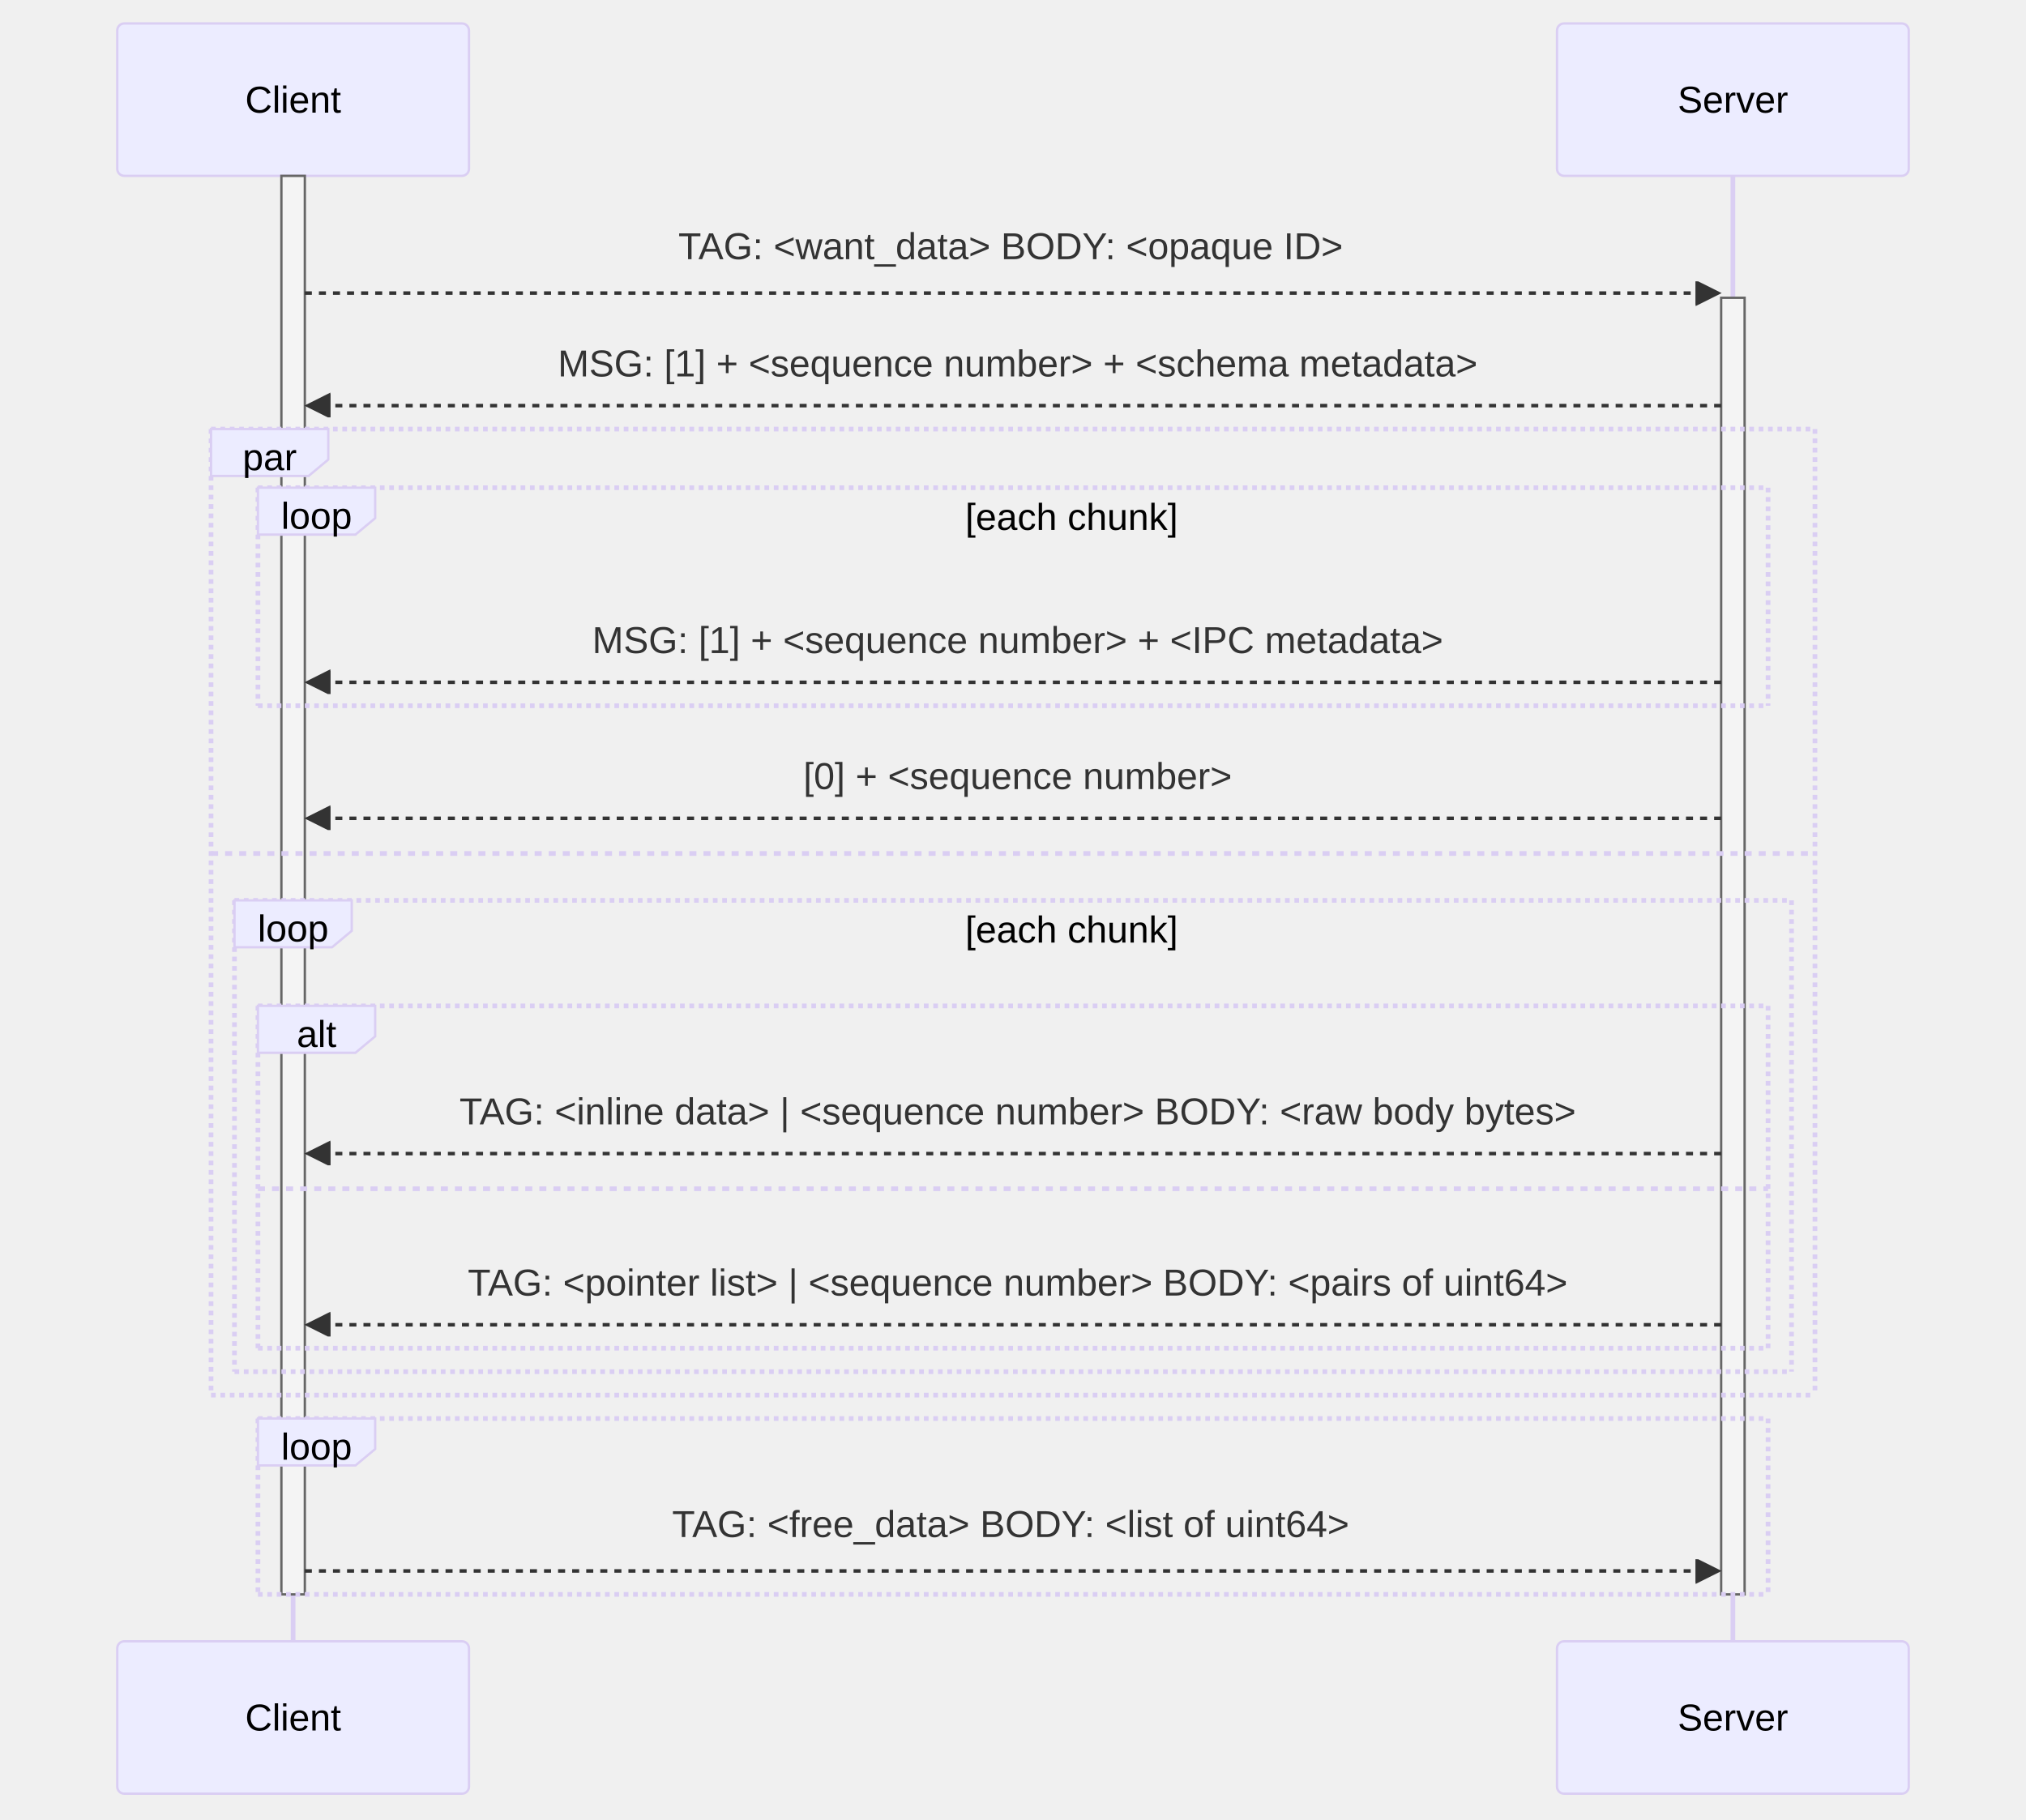
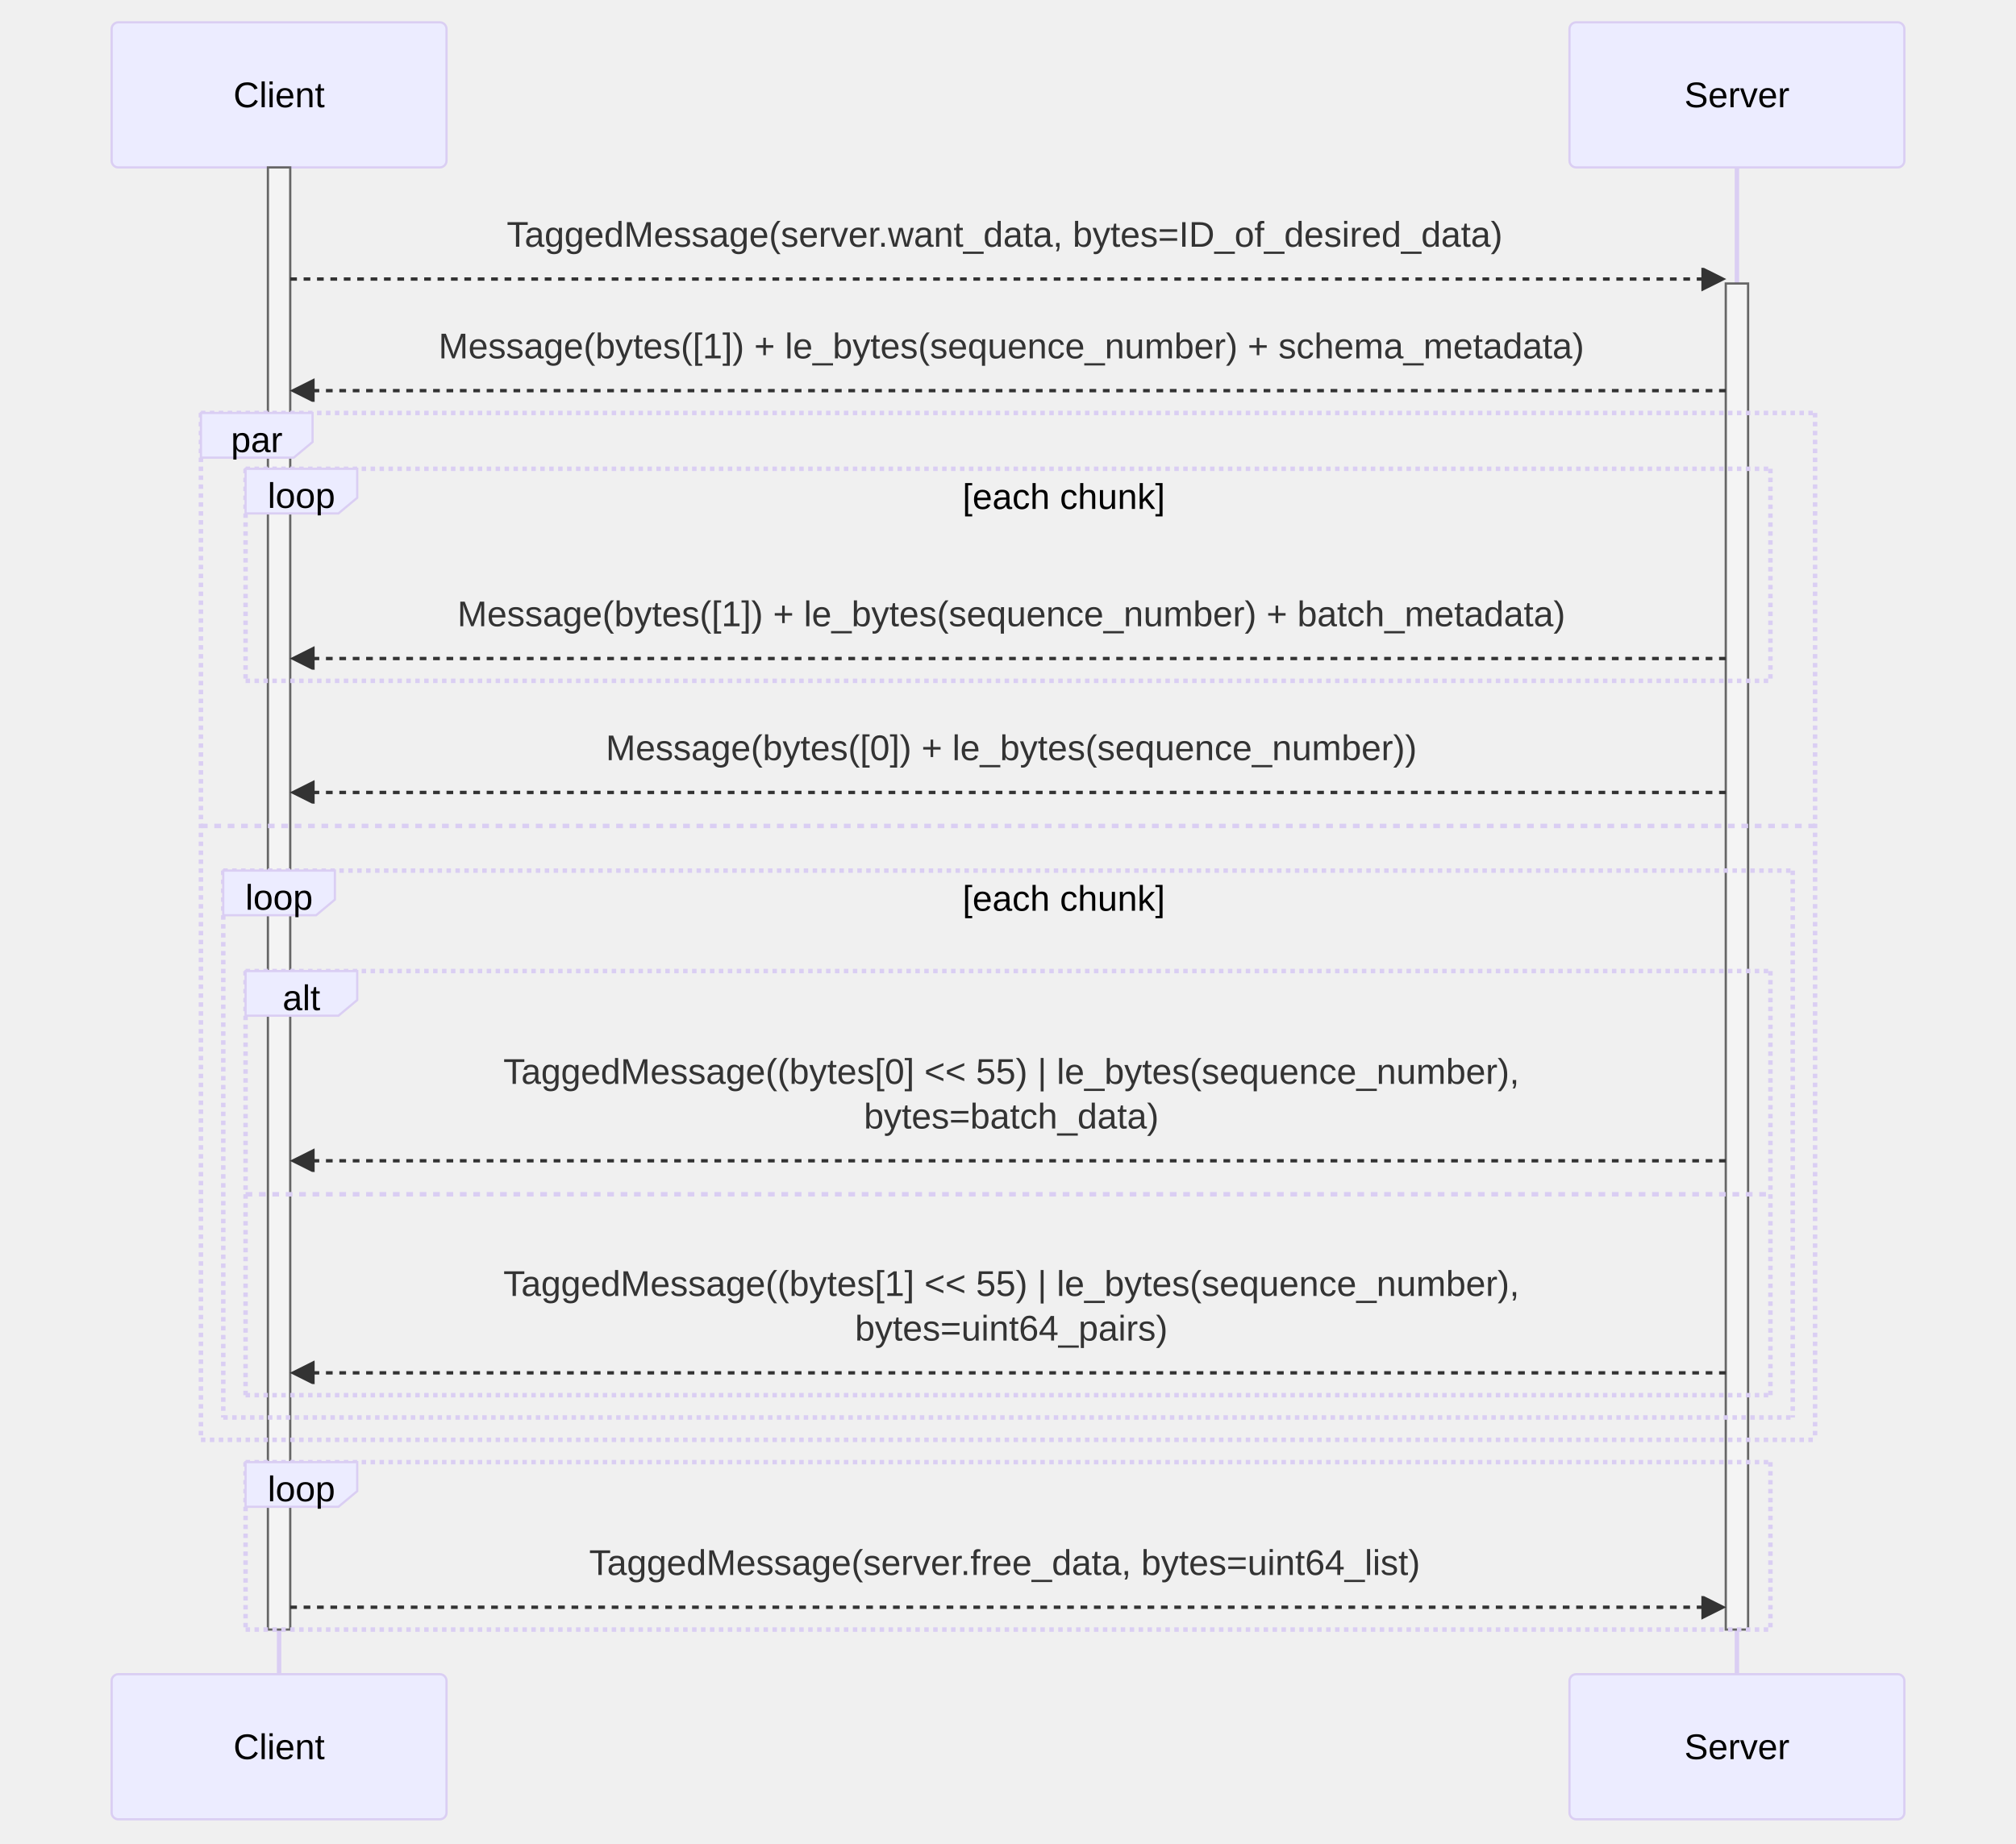
- <svg xmlns="http://www.w3.org/2000/svg" aria-roledescription="sequence" role="graphics-document document" viewBox="-50 -10 864 776" style="max-width: 864px; background-color: white;" width="100%" id="my-svg">
+ <svg xmlns="http://www.w3.org/2000/svg" aria-roledescription="sequence" role="graphics-document document" viewBox="-50 -10 903 826" style="max-width: 903px; background-color: white;" width="100%" id="my-svg">
  <g>
-     <rect class="actor actor-bottom" ry="3" rx="3" height="65" width="150" stroke="#666" fill="#eaeaea" y="690" x="614" />
-     <text style="text-anchor: middle; font-size: 16px; font-weight: 400;" class="actor" alignment-baseline="central" dominant-baseline="central" y="722.5" x="689">
-       <tspan dy="0" x="689">Server</tspan>
+     <rect class="actor actor-bottom" ry="3" rx="3" height="65" width="150" stroke="#666" fill="#eaeaea" y="740" x="653" />
+     <text style="text-anchor: middle; font-size: 16px; font-weight: 400;" class="actor" alignment-baseline="central" dominant-baseline="central" y="772.5" x="728">
+       <tspan dy="0" x="728">Server</tspan>
    </text>
  </g>
  <g>
-     <rect class="actor actor-bottom" ry="3" rx="3" height="65" width="150" stroke="#666" fill="#eaeaea" y="690" x="0" />
-     <text style="text-anchor: middle; font-size: 16px; font-weight: 400;" class="actor" alignment-baseline="central" dominant-baseline="central" y="722.5" x="75">
+     <rect class="actor actor-bottom" ry="3" rx="3" height="65" width="150" stroke="#666" fill="#eaeaea" y="740" x="0" />
+     <text style="text-anchor: middle; font-size: 16px; font-weight: 400;" class="actor" alignment-baseline="central" dominant-baseline="central" y="772.5" x="75">
      <tspan dy="0" x="75">Client</tspan>
    </text>
  </g>
  <g>
-     <line stroke="#999" stroke-width="0.5px" class="200" y2="690" x2="689" y1="5" x1="689" id="actor1" />
+     <line stroke="#999" stroke-width="0.5px" class="200" y2="740" x2="728" y1="5" x1="728" id="actor1" />
    <g id="root-1">
-       <rect class="actor actor-top" ry="3" rx="3" height="65" width="150" stroke="#666" fill="#eaeaea" y="0" x="614" />
-       <text style="text-anchor: middle; font-size: 16px; font-weight: 400;" class="actor" alignment-baseline="central" dominant-baseline="central" y="32.5" x="689">
-         <tspan dy="0" x="689">Server</tspan>
+       <rect class="actor actor-top" ry="3" rx="3" height="65" width="150" stroke="#666" fill="#eaeaea" y="0" x="653" />
+       <text style="text-anchor: middle; font-size: 16px; font-weight: 400;" class="actor" alignment-baseline="central" dominant-baseline="central" y="32.5" x="728">
+         <tspan dy="0" x="728">Server</tspan>
      </text>
    </g>
  </g>
  <g>
-     <line stroke="#999" stroke-width="0.5px" class="200" y2="690" x2="75" y1="5" x1="75" id="actor0" />
+     <line stroke="#999" stroke-width="0.5px" class="200" y2="740" x2="75" y1="5" x1="75" id="actor0" />
    <g id="root-0">
      <rect class="actor actor-top" ry="3" rx="3" height="65" width="150" stroke="#666" fill="#eaeaea" y="0" x="0" />
      <text style="text-anchor: middle; font-size: 16px; font-weight: 400;" class="actor" alignment-baseline="central" dominant-baseline="central" y="32.5" x="75">
        <tspan dy="0" x="75">Client</tspan>
      </text>
    </g>
  </g>
  <style>#my-svg{font-family:"trebuchet ms",verdana,arial,sans-serif;font-size:16px;fill:#333;}#my-svg .error-icon{fill:#552222;}#my-svg .error-text{fill:#552222;stroke:#552222;}#my-svg .edge-thickness-normal{stroke-width:2px;}#my-svg .edge-thickness-thick{stroke-width:3.5px;}#my-svg .edge-pattern-solid{stroke-dasharray:0;}#my-svg .edge-pattern-dashed{stroke-dasharray:3;}#my-svg .edge-pattern-dotted{stroke-dasharray:2;}#my-svg .marker{fill:#333333;stroke:#333333;}#my-svg .marker.cross{stroke:#333333;}#my-svg svg{font-family:"trebuchet ms",verdana,arial,sans-serif;font-size:16px;}#my-svg .actor{stroke:hsl(259.626, 59.777%, 87.902%);fill:#ECECFF;}#my-svg text.actor&gt;tspan{fill:black;stroke:none;}#my-svg .actor-line{stroke:grey;}#my-svg .messageLine0{stroke-width:1.5;stroke-dasharray:none;stroke:#333;}#my-svg .messageLine1{stroke-width:1.5;stroke-dasharray:2,2;stroke:#333;}#my-svg #arrowhead path{fill:#333;stroke:#333;}#my-svg .sequenceNumber{fill:white;}#my-svg #sequencenumber{fill:#333;}#my-svg #crosshead path{fill:#333;stroke:#333;}#my-svg .messageText{fill:#333;stroke:none;}#my-svg .labelBox{stroke:hsl(259.626, 59.777%, 87.902%);fill:#ECECFF;}#my-svg .labelText,#my-svg .labelText&gt;tspan{fill:black;stroke:none;}#my-svg .loopText,#my-svg .loopText&gt;tspan{fill:black;stroke:none;}#my-svg .loopLine{stroke-width:2px;stroke-dasharray:2,2;stroke:hsl(259.626, 59.777%, 87.902%);fill:hsl(259.626, 59.777%, 87.902%);}#my-svg .note{stroke:#aaaa33;fill:#fff5ad;}#my-svg .noteText,#my-svg .noteText&gt;tspan{fill:black;stroke:none;}#my-svg .activation0{fill:#f4f4f4;stroke:#666;}#my-svg .activation1{fill:#f4f4f4;stroke:#666;}#my-svg .activation2{fill:#f4f4f4;stroke:#666;}#my-svg .actorPopupMenu{position:absolute;}#my-svg .actorPopupMenuPanel{position:absolute;fill:#ECECFF;box-shadow:0px 8px 16px 0px rgba(0,0,0,0.2);filter:drop-shadow(3px 5px 2px rgb(0 0 0 / 0.4));}#my-svg .actor-man line{stroke:hsl(259.626, 59.777%, 87.902%);fill:#ECECFF;}#my-svg .actor-man circle,#my-svg line{stroke:hsl(259.626, 59.777%, 87.902%);fill:#ECECFF;stroke-width:2px;}#my-svg :root{--mermaid-font-family:"trebuchet ms",verdana,arial,sans-serif;}</style>
  <g />
  <defs>
    <symbol height="24" width="24" id="computer">
      <path d="M2 2v13h20v-13h-20zm18 11h-16v-9h16v9zm-10.228 6l.466-1h3.524l.467 1h-4.457zm14.228 3h-24l2-6h2.104l-1.33 4h18.45l-1.297-4h2.073l2 6zm-5-10h-14v-7h14v7z" transform="scale(.5)" />
    </symbol>
  </defs>
  <defs>
    <symbol clip-rule="evenodd" fill-rule="evenodd" id="database">
      <path d="M12.258.001l.256.004.255.005.253.008.251.01.249.012.247.015.246.016.242.019.241.02.239.023.236.024.233.027.231.028.229.031.225.032.223.034.22.036.217.038.214.04.211.041.208.043.205.045.201.046.198.048.194.05.191.051.187.053.183.054.18.056.175.057.172.059.168.06.163.061.16.063.155.064.15.066.074.033.073.033.071.034.07.034.069.035.068.035.067.035.066.035.064.036.064.036.062.036.06.036.06.037.058.037.058.037.055.038.055.038.053.038.052.038.051.039.05.039.048.039.047.039.045.04.044.04.043.04.041.04.04.041.039.041.037.041.036.041.034.041.033.042.032.042.03.042.029.042.027.042.026.043.024.043.023.043.021.043.02.043.018.044.017.043.015.044.013.044.012.044.011.045.009.044.007.045.006.045.004.045.002.045.001.045v17l-.001.045-.002.045-.004.045-.006.045-.007.045-.009.044-.011.045-.012.044-.013.044-.015.044-.017.043-.018.044-.02.043-.021.043-.023.043-.024.043-.026.043-.027.042-.029.042-.03.042-.032.042-.033.042-.034.041-.036.041-.037.041-.039.041-.04.041-.041.04-.043.04-.044.04-.045.04-.047.039-.048.039-.05.039-.051.039-.052.038-.053.038-.055.038-.055.038-.058.037-.058.037-.06.037-.06.036-.062.036-.064.036-.064.036-.066.035-.067.035-.068.035-.069.035-.07.034-.071.034-.073.033-.074.033-.15.066-.155.064-.16.063-.163.061-.168.06-.172.059-.175.057-.18.056-.183.054-.187.053-.191.051-.194.05-.198.048-.201.046-.205.045-.208.043-.211.041-.214.04-.217.038-.22.036-.223.034-.225.032-.229.031-.231.028-.233.027-.236.024-.239.023-.241.02-.242.019-.246.016-.247.015-.249.012-.251.01-.253.008-.255.005-.256.004-.258.001-.258-.001-.256-.004-.255-.005-.253-.008-.251-.01-.249-.012-.247-.015-.245-.016-.243-.019-.241-.02-.238-.023-.236-.024-.234-.027-.231-.028-.228-.031-.226-.032-.223-.034-.22-.036-.217-.038-.214-.04-.211-.041-.208-.043-.204-.045-.201-.046-.198-.048-.195-.05-.19-.051-.187-.053-.184-.054-.179-.056-.176-.057-.172-.059-.167-.06-.164-.061-.159-.063-.155-.064-.151-.066-.074-.033-.072-.033-.072-.034-.07-.034-.069-.035-.068-.035-.067-.035-.066-.035-.064-.036-.063-.036-.062-.036-.061-.036-.06-.037-.058-.037-.057-.037-.056-.038-.055-.038-.053-.038-.052-.038-.051-.039-.049-.039-.049-.039-.046-.039-.046-.04-.044-.04-.043-.04-.041-.04-.04-.041-.039-.041-.037-.041-.036-.041-.034-.041-.033-.042-.032-.042-.03-.042-.029-.042-.027-.042-.026-.043-.024-.043-.023-.043-.021-.043-.02-.043-.018-.044-.017-.043-.015-.044-.013-.044-.012-.044-.011-.045-.009-.044-.007-.045-.006-.045-.004-.045-.002-.045-.001-.045v-17l.001-.045.002-.045.004-.045.006-.045.007-.045.009-.044.011-.045.012-.044.013-.044.015-.044.017-.043.018-.044.02-.043.021-.043.023-.043.024-.043.026-.043.027-.042.029-.042.03-.042.032-.042.033-.042.034-.041.036-.041.037-.041.039-.041.04-.041.041-.04.043-.04.044-.04.046-.04.046-.039.049-.039.049-.039.051-.039.052-.038.053-.038.055-.038.056-.038.057-.037.058-.037.06-.037.061-.036.062-.036.063-.036.064-.036.066-.035.067-.035.068-.035.069-.035.07-.034.072-.034.072-.033.074-.033.151-.066.155-.064.159-.063.164-.061.167-.06.172-.059.176-.057.179-.056.184-.054.187-.053.19-.051.195-.05.198-.048.201-.046.204-.045.208-.043.211-.041.214-.04.217-.038.22-.036.223-.034.226-.032.228-.031.231-.028.234-.027.236-.024.238-.023.241-.02.243-.019.245-.016.247-.015.249-.012.251-.01.253-.008.255-.005.256-.004.258-.001.258.001zm-9.258 20.499v.01l.001.021.003.021.004.022.005.021.006.022.007.022.009.023.01.022.011.023.012.023.013.023.015.023.016.024.017.023.018.024.019.024.021.024.022.025.023.024.024.025.052.049.056.05.061.051.066.051.07.051.075.051.079.052.084.052.088.052.092.052.097.052.102.051.105.052.11.052.114.051.119.051.123.051.127.05.131.05.135.05.139.048.144.049.147.047.152.047.155.047.16.045.163.045.167.043.171.043.176.041.178.041.183.039.187.039.19.037.194.035.197.035.202.033.204.031.209.03.212.029.216.027.219.025.222.024.226.021.23.02.233.018.236.016.24.015.243.012.246.01.249.008.253.005.256.004.259.001.26-.001.257-.004.254-.005.25-.008.247-.011.244-.012.241-.014.237-.016.233-.018.231-.021.226-.021.224-.024.22-.026.216-.027.212-.028.21-.031.205-.031.202-.034.198-.034.194-.036.191-.037.187-.039.183-.04.179-.04.175-.042.172-.043.168-.044.163-.045.16-.046.155-.046.152-.047.148-.048.143-.049.139-.049.136-.05.131-.05.126-.05.123-.051.118-.052.114-.051.11-.052.106-.052.101-.052.096-.052.092-.052.088-.053.083-.051.079-.052.074-.052.07-.051.065-.051.06-.051.056-.05.051-.05.023-.024.023-.025.021-.024.02-.024.019-.024.018-.024.017-.024.015-.023.014-.024.013-.023.012-.023.01-.023.01-.022.008-.022.006-.022.006-.022.004-.022.004-.021.001-.021.001-.021v-4.127l-.077.055-.08.053-.083.054-.085.053-.087.052-.09.052-.093.051-.095.05-.097.05-.1.049-.102.049-.105.048-.106.047-.109.047-.111.046-.114.045-.115.045-.118.044-.12.043-.122.042-.124.042-.126.041-.128.04-.13.04-.132.038-.134.038-.135.037-.138.037-.139.035-.142.035-.143.034-.144.033-.147.032-.148.031-.15.03-.151.03-.153.029-.154.027-.156.027-.158.026-.159.025-.161.024-.162.023-.163.022-.165.021-.166.02-.167.019-.169.018-.169.017-.171.016-.173.015-.173.014-.175.013-.175.012-.177.011-.178.01-.179.008-.179.008-.181.006-.182.005-.182.004-.184.003-.184.002h-.37l-.184-.002-.184-.003-.182-.004-.182-.005-.181-.006-.179-.008-.179-.008-.178-.01-.176-.011-.176-.012-.175-.013-.173-.014-.172-.015-.171-.016-.17-.017-.169-.018-.167-.019-.166-.02-.165-.021-.163-.022-.162-.023-.161-.024-.159-.025-.157-.026-.156-.027-.155-.027-.153-.029-.151-.03-.15-.03-.148-.031-.146-.032-.145-.033-.143-.034-.141-.035-.14-.035-.137-.037-.136-.037-.134-.038-.132-.038-.13-.04-.128-.04-.126-.041-.124-.042-.122-.042-.12-.044-.117-.043-.116-.045-.113-.045-.112-.046-.109-.047-.106-.047-.105-.048-.102-.049-.1-.049-.097-.05-.095-.05-.093-.052-.09-.051-.087-.052-.085-.053-.083-.054-.08-.054-.077-.054v4.127zm0-5.654v.011l.001.021.003.021.004.021.005.022.006.022.007.022.009.022.01.022.011.023.012.023.013.023.015.024.016.023.017.024.018.024.019.024.021.024.022.024.023.025.024.024.052.05.056.05.061.05.066.051.07.051.075.052.079.051.084.052.088.052.092.052.097.052.102.052.105.052.11.051.114.051.119.052.123.05.127.051.131.05.135.049.139.049.144.048.147.048.152.047.155.046.16.045.163.045.167.044.171.042.176.042.178.04.183.04.187.038.19.037.194.036.197.034.202.033.204.032.209.03.212.028.216.027.219.025.222.024.226.022.23.02.233.018.236.016.24.014.243.012.246.01.249.008.253.006.256.003.259.001.26-.001.257-.003.254-.006.25-.008.247-.01.244-.012.241-.015.237-.016.233-.018.231-.02.226-.022.224-.024.22-.025.216-.027.212-.029.21-.03.205-.032.202-.033.198-.035.194-.036.191-.037.187-.039.183-.039.179-.041.175-.042.172-.043.168-.044.163-.045.16-.045.155-.047.152-.047.148-.048.143-.048.139-.05.136-.049.131-.05.126-.051.123-.051.118-.051.114-.052.11-.052.106-.052.101-.052.096-.052.092-.052.088-.052.083-.052.079-.052.074-.051.07-.052.065-.051.06-.05.056-.051.051-.049.023-.025.023-.024.021-.025.02-.024.019-.024.018-.024.017-.024.015-.023.014-.023.013-.024.012-.022.01-.023.01-.023.008-.022.006-.022.006-.022.004-.021.004-.022.001-.021.001-.021v-4.139l-.077.054-.08.054-.083.054-.085.052-.087.053-.09.051-.093.051-.095.051-.097.05-.1.049-.102.049-.105.048-.106.047-.109.047-.111.046-.114.045-.115.044-.118.044-.12.044-.122.042-.124.042-.126.041-.128.04-.13.039-.132.039-.134.038-.135.037-.138.036-.139.036-.142.035-.143.033-.144.033-.147.033-.148.031-.15.03-.151.03-.153.028-.154.028-.156.027-.158.026-.159.025-.161.024-.162.023-.163.022-.165.021-.166.02-.167.019-.169.018-.169.017-.171.016-.173.015-.173.014-.175.013-.175.012-.177.011-.178.009-.179.009-.179.007-.181.007-.182.005-.182.004-.184.003-.184.002h-.37l-.184-.002-.184-.003-.182-.004-.182-.005-.181-.007-.179-.007-.179-.009-.178-.009-.176-.011-.176-.012-.175-.013-.173-.014-.172-.015-.171-.016-.17-.017-.169-.018-.167-.019-.166-.02-.165-.021-.163-.022-.162-.023-.161-.024-.159-.025-.157-.026-.156-.027-.155-.028-.153-.028-.151-.03-.15-.03-.148-.031-.146-.033-.145-.033-.143-.033-.141-.035-.14-.036-.137-.036-.136-.037-.134-.038-.132-.039-.13-.039-.128-.04-.126-.041-.124-.042-.122-.043-.12-.043-.117-.044-.116-.044-.113-.046-.112-.046-.109-.046-.106-.047-.105-.048-.102-.049-.1-.049-.097-.05-.095-.051-.093-.051-.09-.051-.087-.053-.085-.052-.083-.054-.08-.054-.077-.054v4.139zm0-5.666v.011l.001.02.003.022.004.021.005.022.006.021.007.022.009.023.01.022.011.023.012.023.013.023.015.023.016.024.017.024.018.023.019.024.021.025.022.024.023.024.024.025.052.05.056.05.061.05.066.051.07.051.075.052.079.051.084.052.088.052.092.052.097.052.102.052.105.051.11.052.114.051.119.051.123.051.127.05.131.05.135.05.139.049.144.048.147.048.152.047.155.046.16.045.163.045.167.043.171.043.176.042.178.04.183.04.187.038.19.037.194.036.197.034.202.033.204.032.209.03.212.028.216.027.219.025.222.024.226.021.23.02.233.018.236.017.24.014.243.012.246.01.249.008.253.006.256.003.259.001.26-.001.257-.003.254-.006.25-.008.247-.01.244-.013.241-.014.237-.016.233-.018.231-.02.226-.022.224-.024.22-.025.216-.027.212-.029.21-.03.205-.032.202-.033.198-.035.194-.036.191-.037.187-.039.183-.039.179-.041.175-.042.172-.043.168-.044.163-.045.16-.045.155-.047.152-.047.148-.048.143-.049.139-.049.136-.049.131-.051.126-.05.123-.051.118-.052.114-.051.11-.052.106-.052.101-.052.096-.052.092-.052.088-.052.083-.052.079-.052.074-.052.07-.051.065-.051.06-.051.056-.05.051-.049.023-.025.023-.025.021-.024.02-.024.019-.024.018-.024.017-.024.015-.023.014-.024.013-.023.012-.023.01-.022.01-.023.008-.022.006-.022.006-.022.004-.022.004-.021.001-.021.001-.021v-4.153l-.077.054-.08.054-.083.053-.085.053-.087.053-.09.051-.093.051-.095.051-.097.05-.1.049-.102.048-.105.048-.106.048-.109.046-.111.046-.114.046-.115.044-.118.044-.12.043-.122.043-.124.042-.126.041-.128.04-.13.039-.132.039-.134.038-.135.037-.138.036-.139.036-.142.034-.143.034-.144.033-.147.032-.148.032-.15.03-.151.03-.153.028-.154.028-.156.027-.158.026-.159.024-.161.024-.162.023-.163.023-.165.021-.166.02-.167.019-.169.018-.169.017-.171.016-.173.015-.173.014-.175.013-.175.012-.177.01-.178.01-.179.009-.179.007-.181.006-.182.006-.182.004-.184.003-.184.001-.185.001-.185-.001-.184-.001-.184-.003-.182-.004-.182-.006-.181-.006-.179-.007-.179-.009-.178-.01-.176-.01-.176-.012-.175-.013-.173-.014-.172-.015-.171-.016-.17-.017-.169-.018-.167-.019-.166-.02-.165-.021-.163-.023-.162-.023-.161-.024-.159-.024-.157-.026-.156-.027-.155-.028-.153-.028-.151-.03-.15-.03-.148-.032-.146-.032-.145-.033-.143-.034-.141-.034-.14-.036-.137-.036-.136-.037-.134-.038-.132-.039-.13-.039-.128-.041-.126-.041-.124-.041-.122-.043-.12-.043-.117-.044-.116-.044-.113-.046-.112-.046-.109-.046-.106-.048-.105-.048-.102-.048-.1-.05-.097-.049-.095-.051-.093-.051-.09-.052-.087-.052-.085-.053-.083-.053-.08-.054-.077-.054v4.153zm8.74-8.179l-.257.004-.254.005-.25.008-.247.011-.244.012-.241.014-.237.016-.233.018-.231.021-.226.022-.224.023-.22.026-.216.027-.212.028-.21.031-.205.032-.202.033-.198.034-.194.036-.191.038-.187.038-.183.04-.179.041-.175.042-.172.043-.168.043-.163.045-.16.046-.155.046-.152.048-.148.048-.143.048-.139.049-.136.05-.131.05-.126.051-.123.051-.118.051-.114.052-.11.052-.106.052-.101.052-.096.052-.092.052-.088.052-.083.052-.079.052-.074.051-.07.052-.065.051-.06.05-.056.05-.051.05-.023.025-.023.024-.021.024-.02.025-.019.024-.018.024-.017.023-.015.024-.014.023-.013.023-.012.023-.01.023-.01.022-.008.022-.006.023-.006.021-.004.022-.004.021-.001.021-.001.021.001.021.001.021.004.021.004.022.006.021.006.023.008.022.01.022.01.023.012.023.013.023.014.023.015.024.017.023.018.024.019.024.02.025.021.024.023.024.023.025.051.05.056.05.06.05.065.051.07.052.074.051.079.052.083.052.088.052.092.052.096.052.101.052.106.052.11.052.114.052.118.051.123.051.126.051.131.05.136.05.139.049.143.048.148.048.152.048.155.046.16.046.163.045.168.043.172.043.175.042.179.041.183.04.187.038.191.038.194.036.198.034.202.033.205.032.21.031.212.028.216.027.22.026.224.023.226.022.231.021.233.018.237.016.241.014.244.012.247.011.25.008.254.005.257.004.26.001.26-.001.257-.004.254-.005.25-.008.247-.011.244-.012.241-.014.237-.016.233-.018.231-.021.226-.022.224-.023.22-.026.216-.027.212-.028.21-.031.205-.032.202-.033.198-.034.194-.036.191-.038.187-.038.183-.04.179-.041.175-.042.172-.043.168-.043.163-.045.16-.046.155-.046.152-.048.148-.048.143-.048.139-.049.136-.05.131-.05.126-.051.123-.051.118-.051.114-.052.11-.052.106-.052.101-.052.096-.052.092-.052.088-.052.083-.052.079-.052.074-.051.07-.052.065-.051.06-.05.056-.05.051-.05.023-.025.023-.024.021-.024.02-.025.019-.024.018-.024.017-.023.015-.024.014-.023.013-.023.012-.023.01-.023.01-.022.008-.022.006-.023.006-.021.004-.022.004-.021.001-.021.001-.021-.001-.021-.001-.021-.004-.021-.004-.022-.006-.021-.006-.023-.008-.022-.01-.022-.01-.023-.012-.023-.013-.023-.014-.023-.015-.024-.017-.023-.018-.024-.019-.024-.02-.025-.021-.024-.023-.024-.023-.025-.051-.05-.056-.05-.06-.05-.065-.051-.07-.052-.074-.051-.079-.052-.083-.052-.088-.052-.092-.052-.096-.052-.101-.052-.106-.052-.11-.052-.114-.052-.118-.051-.123-.051-.126-.051-.131-.05-.136-.05-.139-.049-.143-.048-.148-.048-.152-.048-.155-.046-.16-.046-.163-.045-.168-.043-.172-.043-.175-.042-.179-.041-.183-.04-.187-.038-.191-.038-.194-.036-.198-.034-.202-.033-.205-.032-.21-.031-.212-.028-.216-.027-.22-.026-.224-.023-.226-.022-.231-.021-.233-.018-.237-.016-.241-.014-.244-.012-.247-.011-.25-.008-.254-.005-.257-.004-.26-.001-.26.001z" transform="scale(.5)" />
    </symbol>
  </defs>
  <defs>
    <symbol height="24" width="24" id="clock">
      <path d="M12 2c5.514 0 10 4.486 10 10s-4.486 10-10 10-10-4.486-10-10 4.486-10 10-10zm0-2c-6.627 0-12 5.373-12 12s5.373 12 12 12 12-5.373 12-12-5.373-12-12-12zm5.848 12.459c.202.038.202.333.001.372-1.907.361-6.045 1.111-6.547 1.111-.719 0-1.301-.582-1.301-1.301 0-.512.77-5.447 1.125-7.445.034-.192.312-.181.343.014l.985 6.238 5.394 1.011z" transform="scale(.5)" />
    </symbol>
  </defs>
  <defs>
    <marker orient="auto" markerHeight="12" markerWidth="12" markerUnits="userSpaceOnUse" refY="5" refX="7.9" id="arrowhead">
      <path d="M 0 0 L 10 5 L 0 10 z" />
    </marker>
  </defs>
  <defs>
    <marker refY="4.5" refX="4" orient="auto" markerHeight="8" markerWidth="15" id="crosshead">
      <path style="stroke-dasharray: 0, 0;" d="M 1,2 L 6,7 M 6,2 L 1,7" stroke-width="1pt" stroke="#000000" fill="none" />
    </marker>
  </defs>
  <defs>
    <marker orient="auto" markerHeight="28" markerWidth="20" refY="7" refX="15.5" id="filled-head">
      <path d="M 18,7 L9,13 L14,7 L9,1 Z" />
    </marker>
  </defs>
  <defs>
    <marker orient="auto" markerHeight="40" markerWidth="60" refY="15" refX="15" id="sequencenumber">
      <circle r="6" cy="15" cx="15" />
    </marker>
  </defs>
  <g>
-     <rect class="activation0" ry="0" rx="0" height="605" width="10" stroke="#666" fill="#EDF2AE" y="65" x="70" />
+     <rect class="activation0" ry="0" rx="0" height="655" width="10" stroke="#666" fill="#EDF2AE" y="65" x="70" />
  </g>
  <g>
-     <rect class="activation0" ry="0" rx="0" height="553" width="10" stroke="#666" fill="#EDF2AE" y="117" x="684" />
+     <rect class="activation0" ry="0" rx="0" height="603" width="10" stroke="#666" fill="#EDF2AE" y="117" x="723" />
  </g>
  <g>
-     <line class="loopLine" y2="198" x2="704" y1="198" x1="60" />
-     <line class="loopLine" y2="291" x2="704" y1="198" x1="704" />
-     <line class="loopLine" y2="291" x2="704" y1="291" x1="60" />
-     <line class="loopLine" y2="291" x2="60" y1="198" x1="60" />
-     <polygon class="labelBox" points="60,198 110,198 110,211 101.6,218 60,218" />
-     <text style="font-size: 16px; font-weight: 400;" class="labelText" alignment-baseline="middle" dominant-baseline="middle" text-anchor="middle" y="211" x="85">loop</text>
-     <text style="font-size: 16px; font-weight: 400;" class="loopText" text-anchor="middle" y="216" x="407">
-       <tspan x="407">[each chunk]</tspan>
+     <line class="loopLine" y2="200" x2="743" y1="200" x1="60" />
+     <line class="loopLine" y2="295" x2="743" y1="200" x1="743" />
+     <line class="loopLine" y2="295" x2="743" y1="295" x1="60" />
+     <line class="loopLine" y2="295" x2="60" y1="200" x1="60" />
+     <polygon class="labelBox" points="60,200 110,200 110,213 101.6,220 60,220" />
+     <text style="font-size: 16px; font-weight: 400;" class="labelText" alignment-baseline="middle" dominant-baseline="middle" text-anchor="middle" y="213" x="85">loop</text>
+     <text style="font-size: 16px; font-weight: 400;" class="loopText" text-anchor="middle" y="218" x="426.5">
+       <tspan x="426.5">[each chunk]</tspan>
    </text>
  </g>
  <g>
-     <line class="loopLine" y2="419" x2="704" y1="419" x1="60" />
-     <line class="loopLine" y2="565" x2="704" y1="419" x1="704" />
-     <line class="loopLine" y2="565" x2="704" y1="565" x1="60" />
-     <line class="loopLine" y2="565" x2="60" y1="419" x1="60" />
-     <line style="stroke-dasharray: 3, 3;" class="loopLine" y2="497" x2="704" y1="497" x1="60" />
-     <polygon class="labelBox" points="60,419 110,419 110,432 101.6,439 60,439" />
-     <text style="font-size: 16px; font-weight: 400;" class="labelText" alignment-baseline="middle" dominant-baseline="middle" text-anchor="middle" y="432" x="85">alt</text>
-     <text style="font-size: 16px; font-weight: 400;" class="loopText" text-anchor="middle" y="437" x="407">
-       <tspan x="407">​</tspan>
+     <line class="loopLine" y2="425" x2="743" y1="425" x1="60" />
+     <line class="loopLine" y2="615" x2="743" y1="425" x1="743" />
+     <line class="loopLine" y2="615" x2="743" y1="615" x1="60" />
+     <line class="loopLine" y2="615" x2="60" y1="425" x1="60" />
+     <line style="stroke-dasharray: 3, 3;" class="loopLine" y2="525" x2="743" y1="525" x1="60" />
+     <polygon class="labelBox" points="60,425 110,425 110,438 101.6,445 60,445" />
+     <text style="font-size: 16px; font-weight: 400;" class="labelText" alignment-baseline="middle" dominant-baseline="middle" text-anchor="middle" y="438" x="85">alt</text>
+     <text style="font-size: 16px; font-weight: 400;" class="loopText" text-anchor="middle" y="443" x="426.5">
+       <tspan x="426.5">​</tspan>
    </text>
  </g>
  <g>
-     <line class="loopLine" y2="374" x2="714" y1="374" x1="50" />
-     <line class="loopLine" y2="575" x2="714" y1="374" x1="714" />
-     <line class="loopLine" y2="575" x2="714" y1="575" x1="50" />
-     <line class="loopLine" y2="575" x2="50" y1="374" x1="50" />
-     <polygon class="labelBox" points="50,374 100,374 100,387 91.6,394 50,394" />
-     <text style="font-size: 16px; font-weight: 400;" class="labelText" alignment-baseline="middle" dominant-baseline="middle" text-anchor="middle" y="387" x="75">loop</text>
-     <text style="font-size: 16px; font-weight: 400;" class="loopText" text-anchor="middle" y="392" x="407">
-       <tspan x="407">[each chunk]</tspan>
+     <line class="loopLine" y2="380" x2="753" y1="380" x1="50" />
+     <line class="loopLine" y2="625" x2="753" y1="380" x1="753" />
+     <line class="loopLine" y2="625" x2="753" y1="625" x1="50" />
+     <line class="loopLine" y2="625" x2="50" y1="380" x1="50" />
+     <polygon class="labelBox" points="50,380 100,380 100,393 91.6,400 50,400" />
+     <text style="font-size: 16px; font-weight: 400;" class="labelText" alignment-baseline="middle" dominant-baseline="middle" text-anchor="middle" y="393" x="75">loop</text>
+     <text style="font-size: 16px; font-weight: 400;" class="loopText" text-anchor="middle" y="398" x="426.5">
+       <tspan x="426.5">[each chunk]</tspan>
    </text>
  </g>
  <g>
-     <line class="loopLine" y2="173" x2="724" y1="173" x1="40" />
-     <line class="loopLine" y2="585" x2="724" y1="173" x1="724" />
-     <line class="loopLine" y2="585" x2="724" y1="585" x1="40" />
-     <line class="loopLine" y2="585" x2="40" y1="173" x1="40" />
-     <line style="stroke-dasharray: 3, 3;" class="loopLine" y2="354" x2="724" y1="354" x1="40" />
-     <polygon class="labelBox" points="40,173 90,173 90,186 81.6,193 40,193" />
-     <text style="font-size: 16px; font-weight: 400;" class="labelText" alignment-baseline="middle" dominant-baseline="middle" text-anchor="middle" y="186" x="65">par</text>
-     <text style="font-size: 16px; font-weight: 400;" class="loopText" text-anchor="middle" y="191" x="407">
-       <tspan x="407">​</tspan>
+     <line class="loopLine" y2="175" x2="763" y1="175" x1="40" />
+     <line class="loopLine" y2="635" x2="763" y1="175" x1="763" />
+     <line class="loopLine" y2="635" x2="763" y1="635" x1="40" />
+     <line class="loopLine" y2="635" x2="40" y1="175" x1="40" />
+     <line style="stroke-dasharray: 3, 3;" class="loopLine" y2="360" x2="763" y1="360" x1="40" />
+     <polygon class="labelBox" points="40,175 90,175 90,188 81.6,195 40,195" />
+     <text style="font-size: 16px; font-weight: 400;" class="labelText" alignment-baseline="middle" dominant-baseline="middle" text-anchor="middle" y="188" x="65">par</text>
+     <text style="font-size: 16px; font-weight: 400;" class="loopText" text-anchor="middle" y="193" x="426.5">
+       <tspan x="426.5">​</tspan>
    </text>
  </g>
  <g>
-     <line class="loopLine" y2="595" x2="704" y1="595" x1="60" />
-     <line class="loopLine" y2="670" x2="704" y1="595" x1="704" />
-     <line class="loopLine" y2="670" x2="704" y1="670" x1="60" />
-     <line class="loopLine" y2="670" x2="60" y1="595" x1="60" />
-     <polygon class="labelBox" points="60,595 110,595 110,608 101.6,615 60,615" />
-     <text style="font-size: 16px; font-weight: 400;" class="labelText" alignment-baseline="middle" dominant-baseline="middle" text-anchor="middle" y="608" x="85">loop</text>
-     <text style="font-size: 16px; font-weight: 400;" class="loopText" text-anchor="middle" y="613" x="407">
-       <tspan x="407">​</tspan>
+     <line class="loopLine" y2="645" x2="743" y1="645" x1="60" />
+     <line class="loopLine" y2="720" x2="743" y1="645" x1="743" />
+     <line class="loopLine" y2="720" x2="743" y1="720" x1="60" />
+     <line class="loopLine" y2="720" x2="60" y1="645" x1="60" />
+     <polygon class="labelBox" points="60,645 110,645 110,658 101.6,665 60,665" />
+     <text style="font-size: 16px; font-weight: 400;" class="labelText" alignment-baseline="middle" dominant-baseline="middle" text-anchor="middle" y="658" x="85">loop</text>
+     <text style="font-size: 16px; font-weight: 400;" class="loopText" text-anchor="middle" y="663" x="426.5">
+       <tspan x="426.5">​</tspan>
    </text>
  </g>
-   <text style="font-size: 16px; font-weight: 400;" dy="1em" class="messageText" alignment-baseline="middle" dominant-baseline="middle" text-anchor="middle" y="80" x="381">TAG: &lt;want_data&gt; BODY: &lt;opaque ID&gt;</text>
-   <line style="stroke-dasharray: 3, 3; fill: none;" marker-end="url(#arrowhead)" stroke="none" stroke-width="2" class="messageLine1" y2="115" x2="681" y1="115" x1="80" />
-   <text style="font-size: 16px; font-weight: 400;" dy="1em" class="messageText" alignment-baseline="middle" dominant-baseline="middle" text-anchor="middle" y="130" x="384">MSG: [1] + &lt;sequence number&gt; + &lt;schema metadata&gt;</text>
-   <line style="stroke-dasharray: 3, 3; fill: none;" marker-end="url(#arrowhead)" stroke="none" stroke-width="2" class="messageLine1" y2="163" x2="83" y1="163" x1="684" />
-   <text style="font-size: 16px; font-weight: 400;" dy="1em" class="messageText" alignment-baseline="middle" dominant-baseline="middle" text-anchor="middle" y="248" x="384">MSG: [1] + &lt;sequence number&gt; + &lt;IPC metadata&gt;</text>
-   <line style="stroke-dasharray: 3, 3; fill: none;" marker-end="url(#arrowhead)" stroke="none" stroke-width="2" class="messageLine1" y2="281" x2="83" y1="281" x1="684" />
-   <text style="font-size: 16px; font-weight: 400;" dy="1em" class="messageText" alignment-baseline="middle" dominant-baseline="middle" text-anchor="middle" y="306" x="384">[0] + &lt;sequence number&gt;</text>
-   <line style="stroke-dasharray: 3, 3; fill: none;" marker-end="url(#arrowhead)" stroke="none" stroke-width="2" class="messageLine1" y2="339" x2="83" y1="339" x1="684" />
-   <text style="font-size: 16px; font-weight: 400;" dy="1em" class="messageText" alignment-baseline="middle" dominant-baseline="middle" text-anchor="middle" y="449" x="384">TAG: &lt;inline data&gt; | &lt;sequence number&gt; BODY: &lt;raw body bytes&gt;</text>
-   <line style="stroke-dasharray: 3, 3; fill: none;" marker-end="url(#arrowhead)" stroke="none" stroke-width="2" class="messageLine1" y2="482" x2="83" y1="482" x1="684" />
-   <text style="font-size: 16px; font-weight: 400;" dy="1em" class="messageText" alignment-baseline="middle" dominant-baseline="middle" text-anchor="middle" y="522" x="384">TAG: &lt;pointer list&gt; | &lt;sequence number&gt; BODY: &lt;pairs of uint64&gt;</text>
-   <line style="stroke-dasharray: 3, 3; fill: none;" marker-end="url(#arrowhead)" stroke="none" stroke-width="2" class="messageLine1" y2="555" x2="83" y1="555" x1="684" />
-   <text style="font-size: 16px; font-weight: 400;" dy="1em" class="messageText" alignment-baseline="middle" dominant-baseline="middle" text-anchor="middle" y="625" x="381">TAG: &lt;free_data&gt; BODY: &lt;list of uint64&gt;</text>
-   <line style="stroke-dasharray: 3, 3; fill: none;" marker-end="url(#arrowhead)" stroke="none" stroke-width="2" class="messageLine1" y2="660" x2="681" y1="660" x1="80" />
+   <text style="font-size: 16px; font-weight: 400;" dy="1em" class="messageText" alignment-baseline="middle" dominant-baseline="middle" text-anchor="middle" y="80" x="400">TaggedMessage(server.want_data, bytes=ID_of_desired_data)</text>
+   <line style="stroke-dasharray: 3, 3; fill: none;" marker-end="url(#arrowhead)" stroke="none" stroke-width="2" class="messageLine1" y2="115" x2="720" y1="115" x1="80" />
+   <text style="font-size: 16px; font-weight: 400;" dy="1em" class="messageText" alignment-baseline="middle" dominant-baseline="middle" text-anchor="middle" y="130" x="403">Message(bytes([1]) + le_bytes(sequence_number) + schema_metadata)</text>
+   <line style="stroke-dasharray: 3, 3; fill: none;" marker-end="url(#arrowhead)" stroke="none" stroke-width="2" class="messageLine1" y2="165" x2="83" y1="165" x1="723" />
+   <text style="font-size: 16px; font-weight: 400;" dy="1em" class="messageText" alignment-baseline="middle" dominant-baseline="middle" text-anchor="middle" y="250" x="403">Message(bytes([1]) + le_bytes(sequence_number) + batch_metadata)</text>
+   <line style="stroke-dasharray: 3, 3; fill: none;" marker-end="url(#arrowhead)" stroke="none" stroke-width="2" class="messageLine1" y2="285" x2="83" y1="285" x1="723" />
+   <text style="font-size: 16px; font-weight: 400;" dy="1em" class="messageText" alignment-baseline="middle" dominant-baseline="middle" text-anchor="middle" y="310" x="403">Message(bytes([0]) + le_bytes(sequence_number))</text>
+   <line style="stroke-dasharray: 3, 3; fill: none;" marker-end="url(#arrowhead)" stroke="none" stroke-width="2" class="messageLine1" y2="345" x2="83" y1="345" x1="723" />
+   <text style="font-size: 16px; font-weight: 400;" dy="1em" class="messageText" alignment-baseline="middle" dominant-baseline="middle" text-anchor="middle" y="455" x="403">TaggedMessage((bytes[0] &lt;&lt; 55) | le_bytes(sequence_number),</text>
+   <text style="font-size: 16px; font-weight: 400;" dy="1em" class="messageText" alignment-baseline="middle" dominant-baseline="middle" text-anchor="middle" y="475" x="403">bytes=batch_data)</text>
+   <line style="stroke-dasharray: 3, 3; fill: none;" marker-end="url(#arrowhead)" stroke="none" stroke-width="2" class="messageLine1" y2="510" x2="83" y1="510" x1="723" />
+   <text style="font-size: 16px; font-weight: 400;" dy="1em" class="messageText" alignment-baseline="middle" dominant-baseline="middle" text-anchor="middle" y="550" x="403">TaggedMessage((bytes[1] &lt;&lt; 55) | le_bytes(sequence_number),</text>
+   <text style="font-size: 16px; font-weight: 400;" dy="1em" class="messageText" alignment-baseline="middle" dominant-baseline="middle" text-anchor="middle" y="570" x="403">bytes=uint64_pairs)</text>
+   <line style="stroke-dasharray: 3, 3; fill: none;" marker-end="url(#arrowhead)" stroke="none" stroke-width="2" class="messageLine1" y2="605" x2="83" y1="605" x1="723" />
+   <text style="font-size: 16px; font-weight: 400;" dy="1em" class="messageText" alignment-baseline="middle" dominant-baseline="middle" text-anchor="middle" y="675" x="400">TaggedMessage(server.free_data, bytes=uint64_list)</text>
+   <line style="stroke-dasharray: 3, 3; fill: none;" marker-end="url(#arrowhead)" stroke="none" stroke-width="2" class="messageLine1" y2="710" x2="720" y1="710" x1="80" />
</svg>
